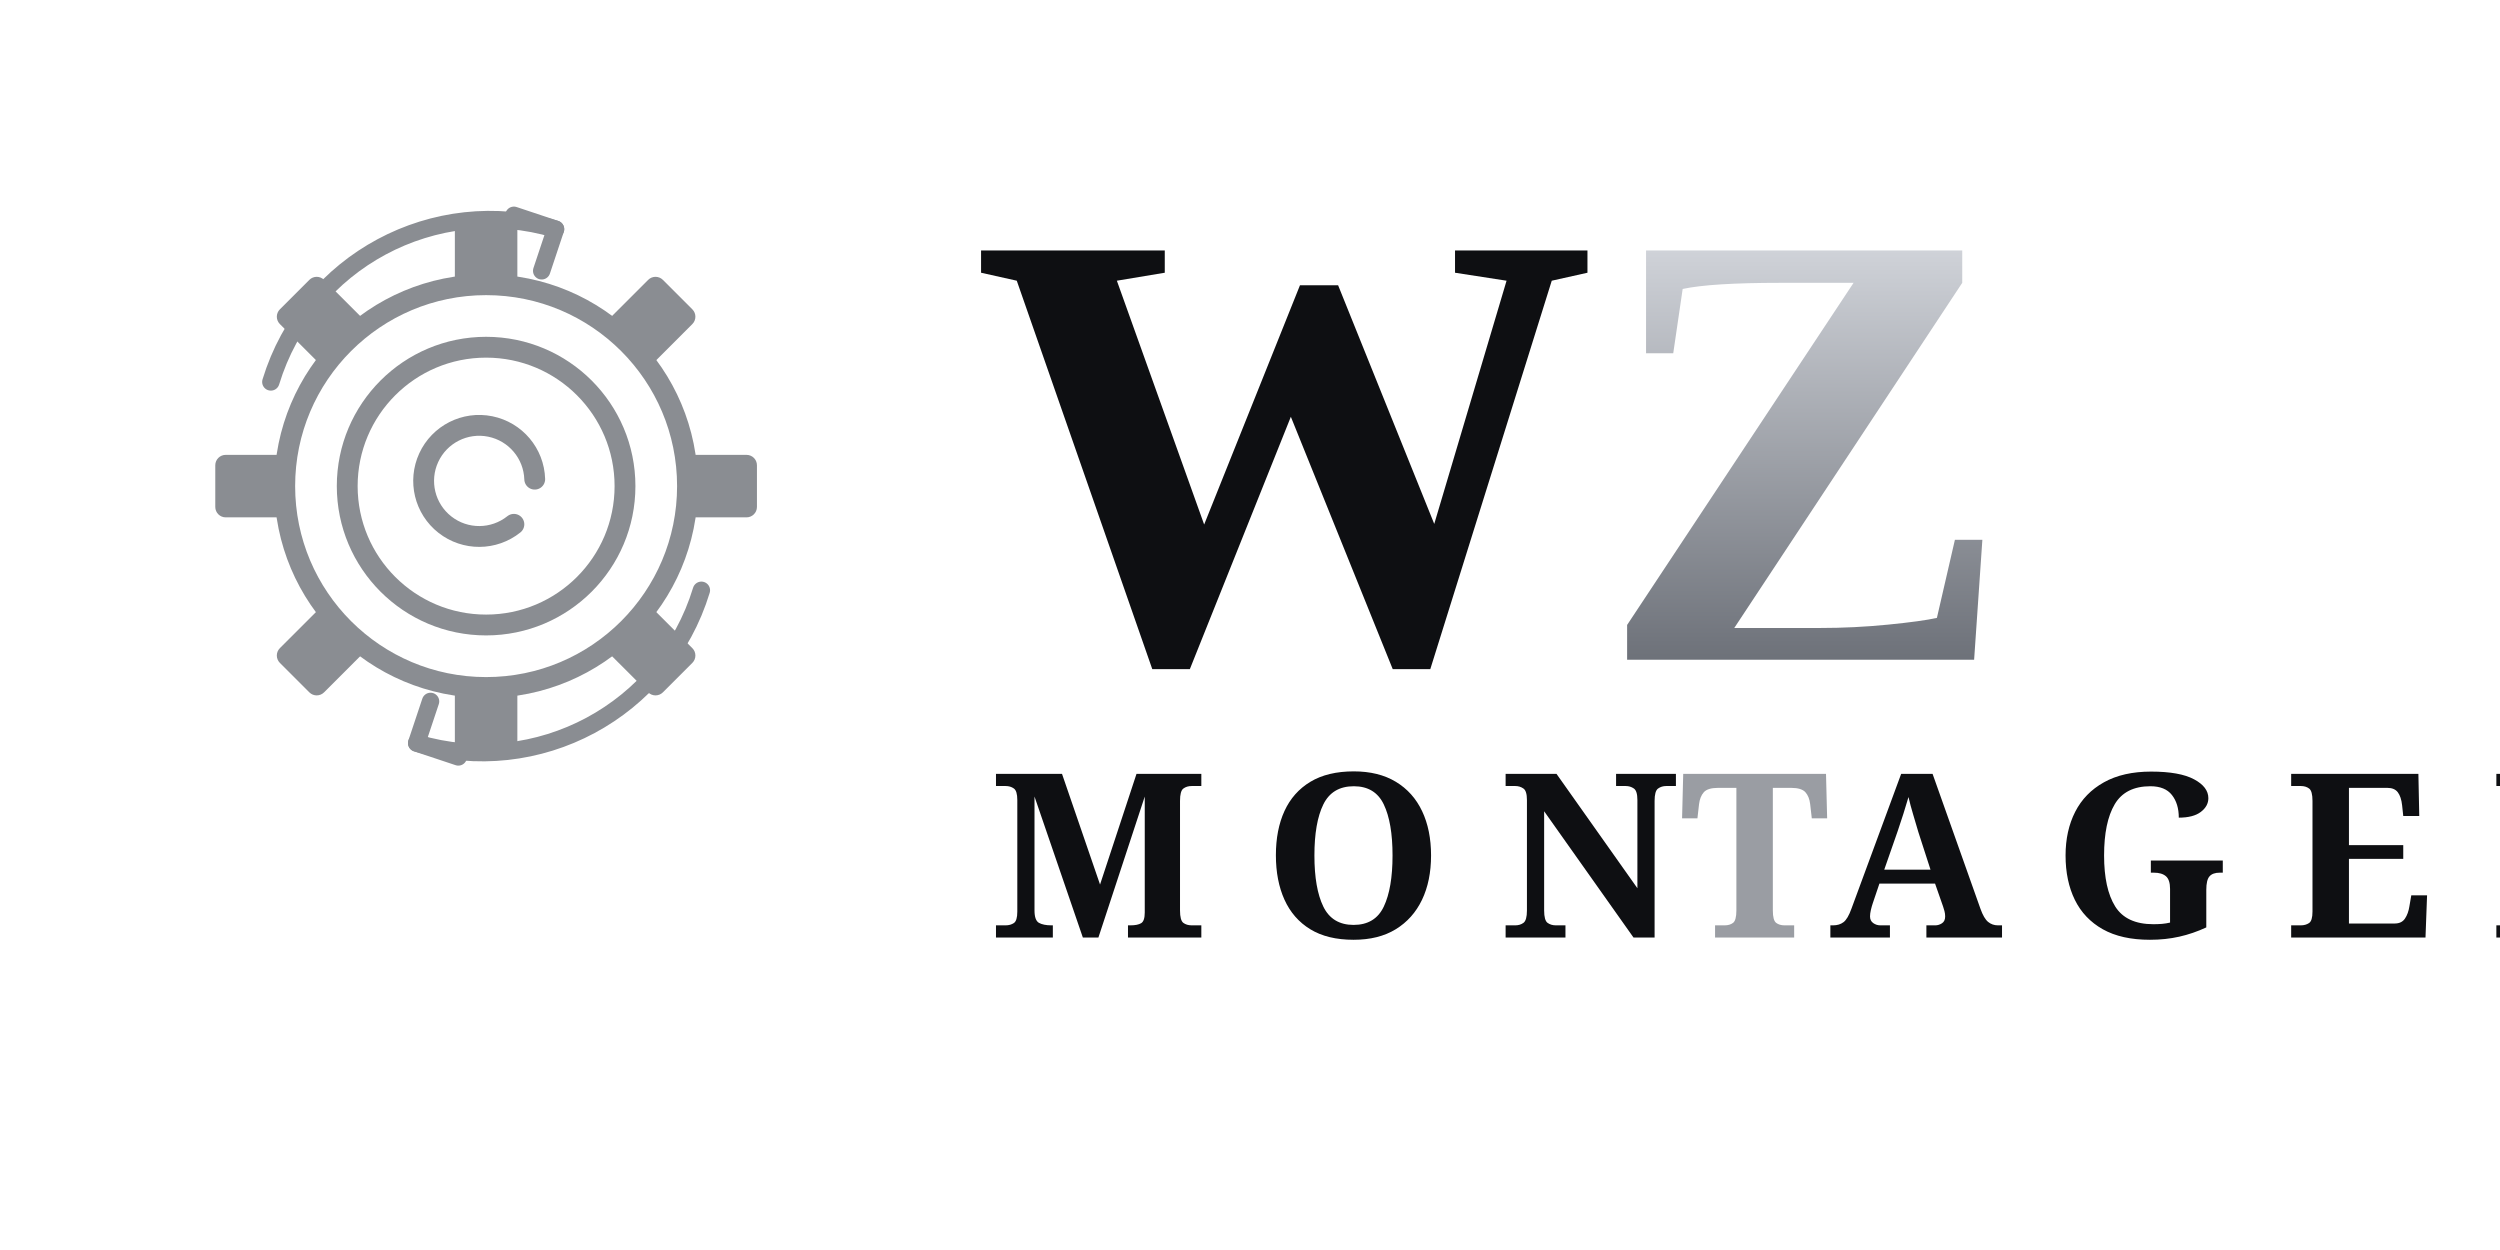
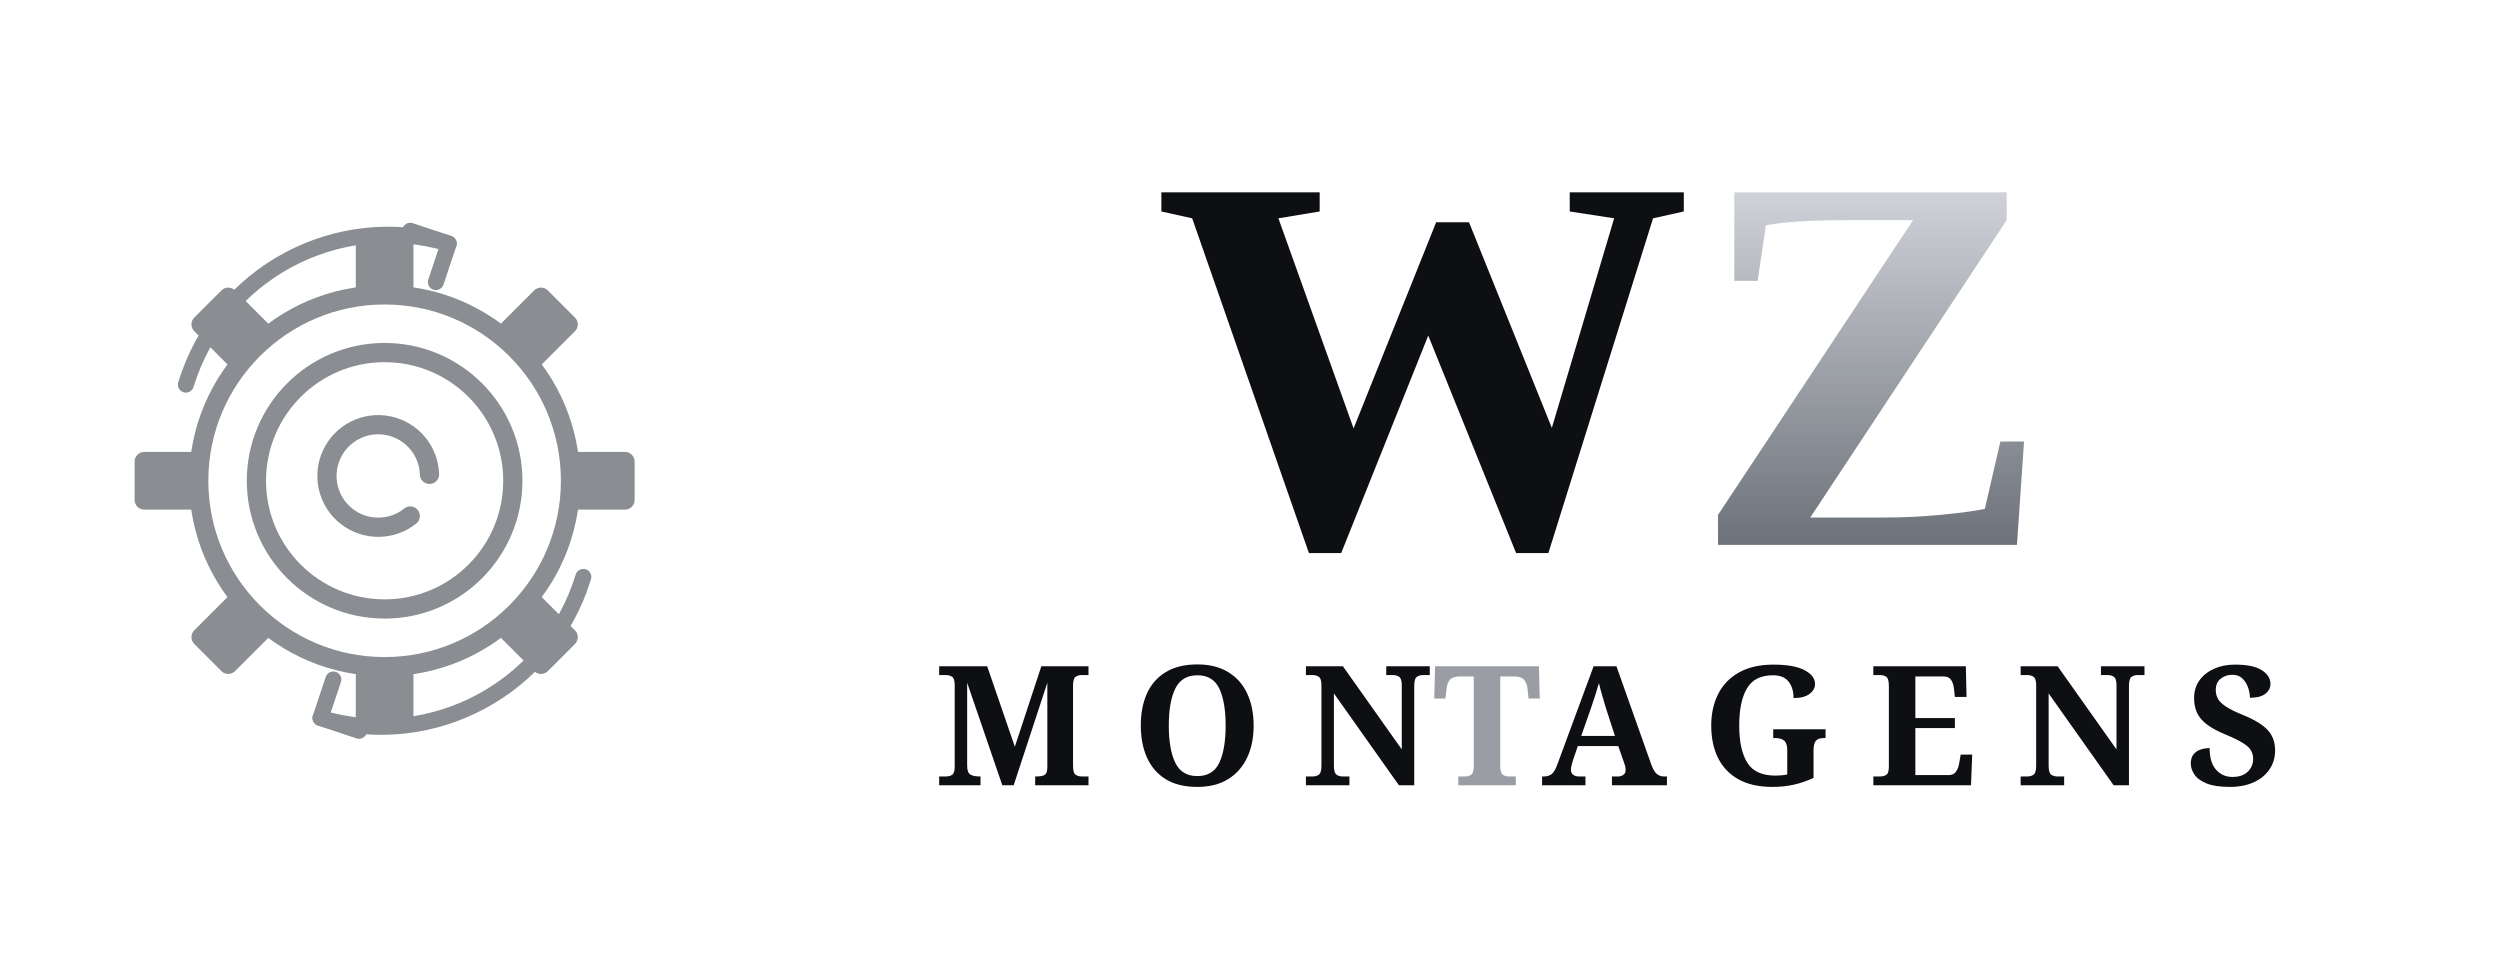
- <svg xmlns="http://www.w3.org/2000/svg" viewBox="0 0 720 360" width="720" height="360" role="img" aria-label="WZ Montagens">
+ <svg xmlns="http://www.w3.org/2000/svg" viewBox="0 0 780 300" width="780" height="300" role="img" aria-label="WZ Montagens">
  <defs>
    <linearGradient id="zSilver" x1="0" y1="0" x2="0" y2="1">
      <stop offset="0%" stop-color="#cfd2d8" />
      <stop offset="100%" stop-color="#6b6f77" />
    </linearGradient>
  </defs>
-   <g transform="translate(40,40) scale(1.0)" fill="none" stroke="#8a8d92" stroke-width="6" stroke-linecap="round" stroke-linejoin="round">
+   <g transform="translate(20,50)" fill="none" stroke="#8a8d92" stroke-width="6" stroke-linecap="round" stroke-linejoin="round">
    <g transform="translate(100,100)">
      <g id="t">
        <rect x="-9" y="-78" width="18" height="22" rx="3" fill="#8a8d92" stroke="none" />
      </g>
      <use href="#t" transform="rotate(45)" />
      <use href="#t" transform="rotate(90)" />
      <use href="#t" transform="rotate(135)" />
      <use href="#t" transform="rotate(180)" />
      <use href="#t" transform="rotate(225)" />
      <use href="#t" transform="rotate(270)" />
      <use href="#t" transform="rotate(315)" />
      <circle r="58" />
      <circle r="40" />
      <path d="M 14 -2 A 16 16 0 1 0 8 11" />
    </g>
    <g stroke-width="5">
      <path d="M 38 70 A 66 66 0 0 1 120 26" />
      <path d="M 120 26 L 108 22 M 120 26 L 116 38" />
      <path d="M 162 130 A 66 66 0 0 1 80 174" />
      <path d="M 80 174 L 92 178 M 80 174 L 84 162" />
    </g>
  </g>
-   <g font-family="'Didot','Bodoni MT','Playfair Display',Georgia,'Times New Roman',serif">
-     <text x="280" y="190" font-size="180" font-weight="700" letter-spacing="6" fill="#0e0f12">W<tspan fill="url(#zSilver)">Z</tspan>
+   <g text-anchor="middle" font-family="'Didot','Bodoni MT','Playfair Display',Georgia,'Times New Roman',serif">
+     <text x="500" y="170" font-size="168" font-weight="700" letter-spacing="6" fill="#0e0f12">W<tspan fill="url(#zSilver)">Z</tspan>
    </text>
-     <text x="285" y="270" font-family="'Cinzel','Trajan Pro',Georgia,serif" font-size="66" font-weight="600" letter-spacing="16" fill="#0e0f12">MON<tspan fill="#9a9da3">T</tspan>AGENS</text>
+     <text x="502" y="245" font-family="'Cinzel','Trajan Pro',Georgia,serif" font-size="52" font-weight="600" letter-spacing="12" fill="#0e0f12">MON<tspan fill="#9a9da3">T</tspan>AGENS</text>
  </g>
</svg>
